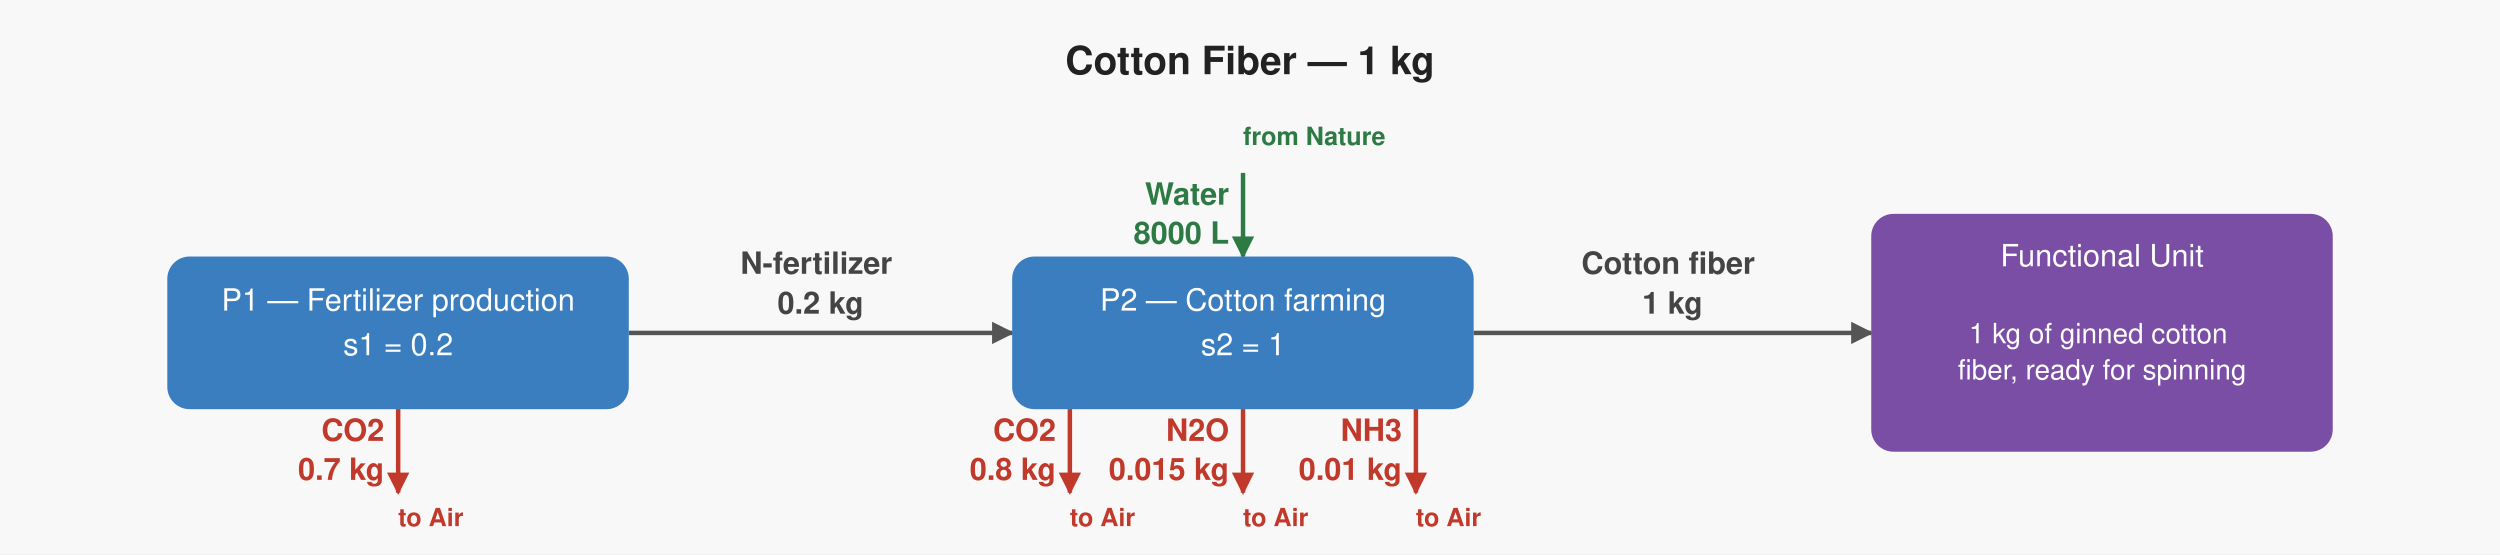
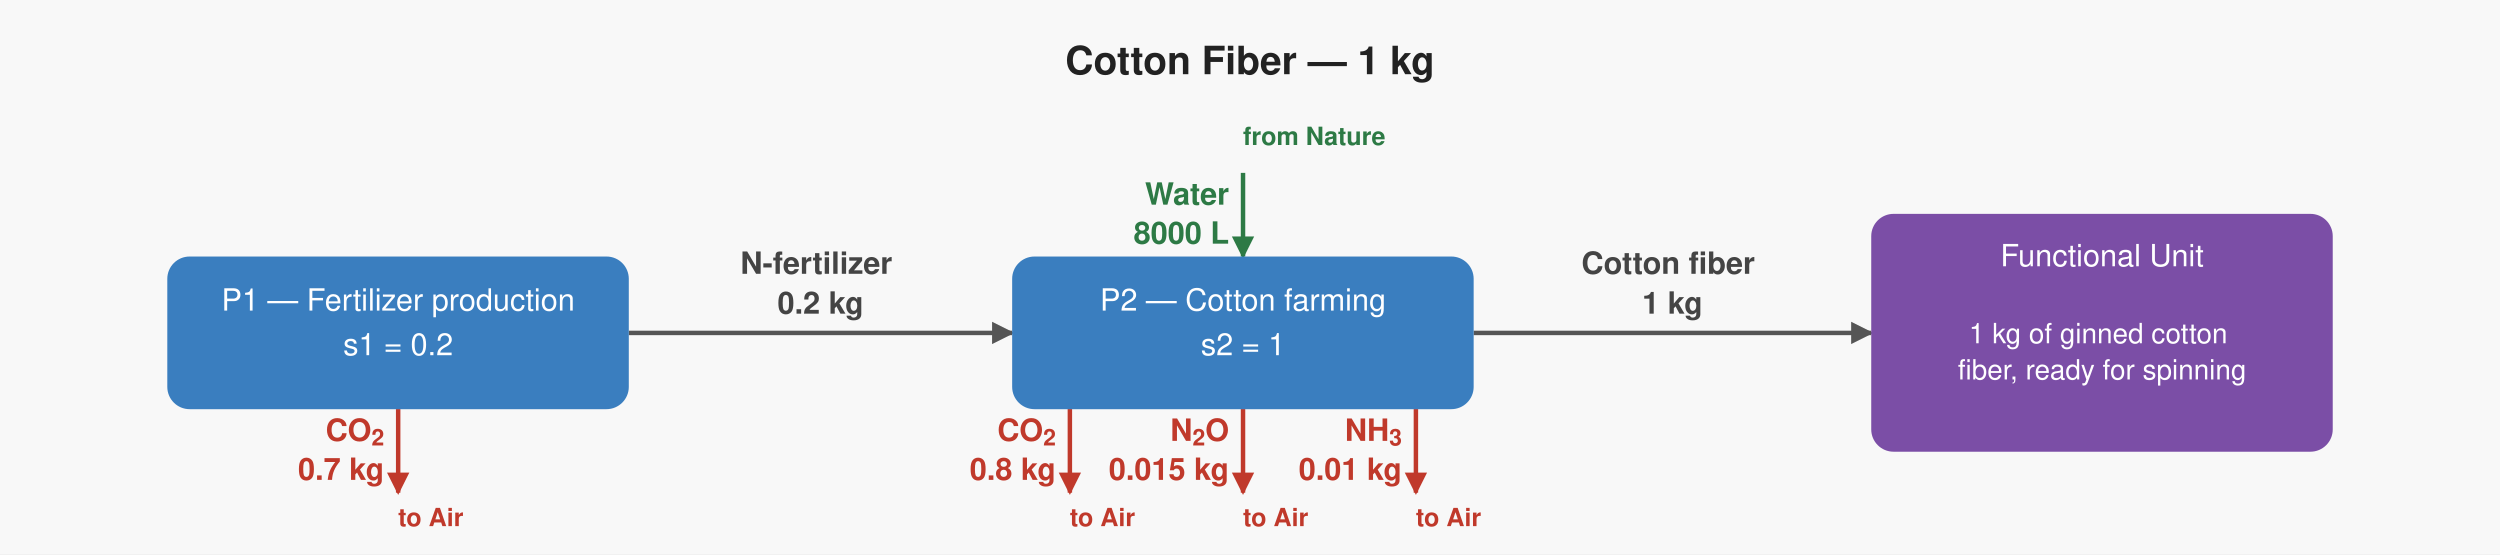
<svg xmlns="http://www.w3.org/2000/svg" width="896.6" height="198.7" viewBox="0 -76.7 896.6 198.7">
  <rect x="0" y="-76.7" width="896.6" height="198.7" fill="#f8f8f8" />
  <defs>
    <marker id="arr" viewBox="0 0 10 10" refX="9" refY="5" markerWidth="5" markerHeight="5" orient="auto">
      <path d="M0,0 L10,5 L0,10 z" fill="#555555" />
    </marker>
    <marker id="arr-green" viewBox="0 0 10 10" refX="9" refY="5" markerWidth="5" markerHeight="5" orient="auto">
      <path d="M0,0 L10,5 L0,10 z" fill="#2d7a45" />
    </marker>
    <marker id="arr-red" viewBox="0 0 10 10" refX="9" refY="5" markerWidth="5" markerHeight="5" orient="auto">
      <path d="M0,0 L10,5 L0,10 z" fill="#c0392b" />
    </marker>
  </defs>
  <text x="448.3" y="-50.1" text-anchor="middle" dominant-baseline="auto" font-family="Helvetica,Arial,sans-serif" font-size="14" font-weight="bold" fill="#222">Cotton Fiber — 1 kg</text>
  <line x1="142.8" y1="70.0" x2="142.8" y2="100.0" stroke="#c0392b" stroke-width="1.6" marker-end="url(#arr-red)" />
-   <text x="137.8" y="81.4" text-anchor="end" dominant-baseline="auto" font-family="Helvetica,Arial,sans-serif" font-size="11" font-weight="bold" fill="#c0392b">CO2</text>
+   <text x="137.8" y="81.4" text-anchor="end" dominant-baseline="auto" font-family="Helvetica,Arial,sans-serif" font-size="11" font-weight="bold" fill="#c0392b">CO<tspan baseline-shift="sub" font-size="0.75em">2</tspan>
+   </text>
  <text x="137.8" y="95.4" text-anchor="end" dominant-baseline="auto" font-family="Helvetica,Arial,sans-serif" font-size="11" font-weight="bold" fill="#c0392b">0.7 kg</text>
  <text x="142.8" y="112.0" text-anchor="start" dominant-baseline="auto" font-family="Helvetica,Arial,sans-serif" font-size="9" font-weight="bold" fill="#c0392b">to Air</text>
  <text x="445.8" y="-24.7" text-anchor="start" dominant-baseline="auto" font-family="Helvetica,Arial,sans-serif" font-size="9" font-weight="bold" fill="#2d7a45">from Nature</text>
  <line x1="445.8" y1="-14.7" x2="445.8" y2="15.3" stroke="#2d7a45" stroke-width="1.6" marker-end="url(#arr-green)" />
  <text x="440.8" y="-3.3" text-anchor="end" dominant-baseline="auto" font-family="Helvetica,Arial,sans-serif" font-size="11" font-weight="bold" fill="#2d7a45">Water</text>
  <text x="440.8" y="10.7" text-anchor="end" dominant-baseline="auto" font-family="Helvetica,Arial,sans-serif" font-size="11" font-weight="bold" fill="#2d7a45">8000 L</text>
  <line x1="383.7" y1="70.0" x2="383.7" y2="100.0" stroke="#c0392b" stroke-width="1.6" marker-end="url(#arr-red)" />
-   <text x="378.7" y="81.4" text-anchor="end" dominant-baseline="auto" font-family="Helvetica,Arial,sans-serif" font-size="11" font-weight="bold" fill="#c0392b">CO2</text>
+   <text x="378.7" y="81.4" text-anchor="end" dominant-baseline="auto" font-family="Helvetica,Arial,sans-serif" font-size="11" font-weight="bold" fill="#c0392b">CO<tspan baseline-shift="sub" font-size="0.75em">2</tspan>
+   </text>
  <text x="378.7" y="95.4" text-anchor="end" dominant-baseline="auto" font-family="Helvetica,Arial,sans-serif" font-size="11" font-weight="bold" fill="#c0392b">0.8 kg</text>
  <text x="383.7" y="112.0" text-anchor="start" dominant-baseline="auto" font-family="Helvetica,Arial,sans-serif" font-size="9" font-weight="bold" fill="#c0392b">to Air</text>
  <line x1="445.8" y1="70.0" x2="445.8" y2="100.0" stroke="#c0392b" stroke-width="1.6" marker-end="url(#arr-red)" />
-   <text x="440.8" y="81.4" text-anchor="end" dominant-baseline="auto" font-family="Helvetica,Arial,sans-serif" font-size="11" font-weight="bold" fill="#c0392b">N2O</text>
+   <text x="440.8" y="81.4" text-anchor="end" dominant-baseline="auto" font-family="Helvetica,Arial,sans-serif" font-size="11" font-weight="bold" fill="#c0392b">N<tspan baseline-shift="sub" font-size="0.75em">2</tspan>O</text>
  <text x="440.8" y="95.4" text-anchor="end" dominant-baseline="auto" font-family="Helvetica,Arial,sans-serif" font-size="11" font-weight="bold" fill="#c0392b">0.015 kg</text>
  <text x="445.8" y="112.0" text-anchor="start" dominant-baseline="auto" font-family="Helvetica,Arial,sans-serif" font-size="9" font-weight="bold" fill="#c0392b">to Air</text>
  <line x1="507.8" y1="70.0" x2="507.8" y2="100.0" stroke="#c0392b" stroke-width="1.6" marker-end="url(#arr-red)" />
-   <text x="502.8" y="81.4" text-anchor="end" dominant-baseline="auto" font-family="Helvetica,Arial,sans-serif" font-size="11" font-weight="bold" fill="#c0392b">NH3</text>
+   <text x="502.8" y="81.4" text-anchor="end" dominant-baseline="auto" font-family="Helvetica,Arial,sans-serif" font-size="11" font-weight="bold" fill="#c0392b">NH<tspan baseline-shift="sub" font-size="0.75em">3</tspan>
+   </text>
  <text x="502.8" y="95.4" text-anchor="end" dominant-baseline="auto" font-family="Helvetica,Arial,sans-serif" font-size="11" font-weight="bold" fill="#c0392b">0.01 kg</text>
  <text x="507.8" y="112.0" text-anchor="start" dominant-baseline="auto" font-family="Helvetica,Arial,sans-serif" font-size="9" font-weight="bold" fill="#c0392b">to Air</text>
  <line x1="225.5" y1="42.7" x2="363.0" y2="42.7" stroke="#555555" stroke-width="1.6" marker-end="url(#arr)" />
  <text text-anchor="middle" font-family="Helvetica,Arial,sans-serif" font-size="11" font-weight="bold" fill="#444">
    <tspan x="294.3" y="21.5" dominant-baseline="auto">N-fertilizer</tspan>
    <tspan x="294.3" y="35.8" dominant-baseline="auto">0.2 kg</tspan>
  </text>
  <line x1="528.5" y1="42.7" x2="671.1" y2="42.7" stroke="#555555" stroke-width="1.6" marker-end="url(#arr)" />
  <text text-anchor="middle" font-family="Helvetica,Arial,sans-serif" font-size="11" font-weight="bold" fill="#444">
    <tspan x="599.8" y="21.5" dominant-baseline="auto">Cotton fiber</tspan>
    <tspan x="599.8" y="35.8" dominant-baseline="auto">1 kg</tspan>
  </text>
  <rect x="60.0" y="15.3" width="165.513" height="54.745" rx="8" fill="#3a7ebf" />
  <text x="142.8" y="34.7" text-anchor="middle" dominant-baseline="auto" font-family="Helvetica,Arial,sans-serif" font-size="11" font-weight="normal" fill="white">P1 — Fertilizer production</text>
  <text x="142.8" y="50.7" text-anchor="middle" dominant-baseline="auto" font-family="Helvetica,Arial,sans-serif" font-size="11" font-weight="normal" fill="white">s1 = 0.2</text>
  <rect x="363.0" y="15.3" width="165.513" height="54.745" rx="8" fill="#3a7ebf" />
  <text x="445.8" y="34.7" text-anchor="middle" dominant-baseline="auto" font-family="Helvetica,Arial,sans-serif" font-size="11" font-weight="normal" fill="white">P2 — Cotton farming</text>
  <text x="445.8" y="50.7" text-anchor="middle" dominant-baseline="auto" font-family="Helvetica,Arial,sans-serif" font-size="11" font-weight="normal" fill="white">s2 = 1</text>
  <rect x="671.1" y="-0.0" width="165.513" height="85.301" rx="8" fill="#7b4ea6" />
  <text x="753.9" y="18.8" text-anchor="middle" dominant-baseline="auto" font-family="Helvetica,Arial,sans-serif" font-size="11" font-weight="normal" fill="white">Functional Unit</text>
  <text text-anchor="middle" font-family="Helvetica,Arial,sans-serif" font-size="10" font-weight="normal" fill="white">
    <tspan x="753.9" y="46.4" dominant-baseline="auto">1 kg of ginned cotton</tspan>
    <tspan x="753.9" y="59.4" dominant-baseline="auto">fiber, ready for spinning</tspan>
  </text>
</svg>
